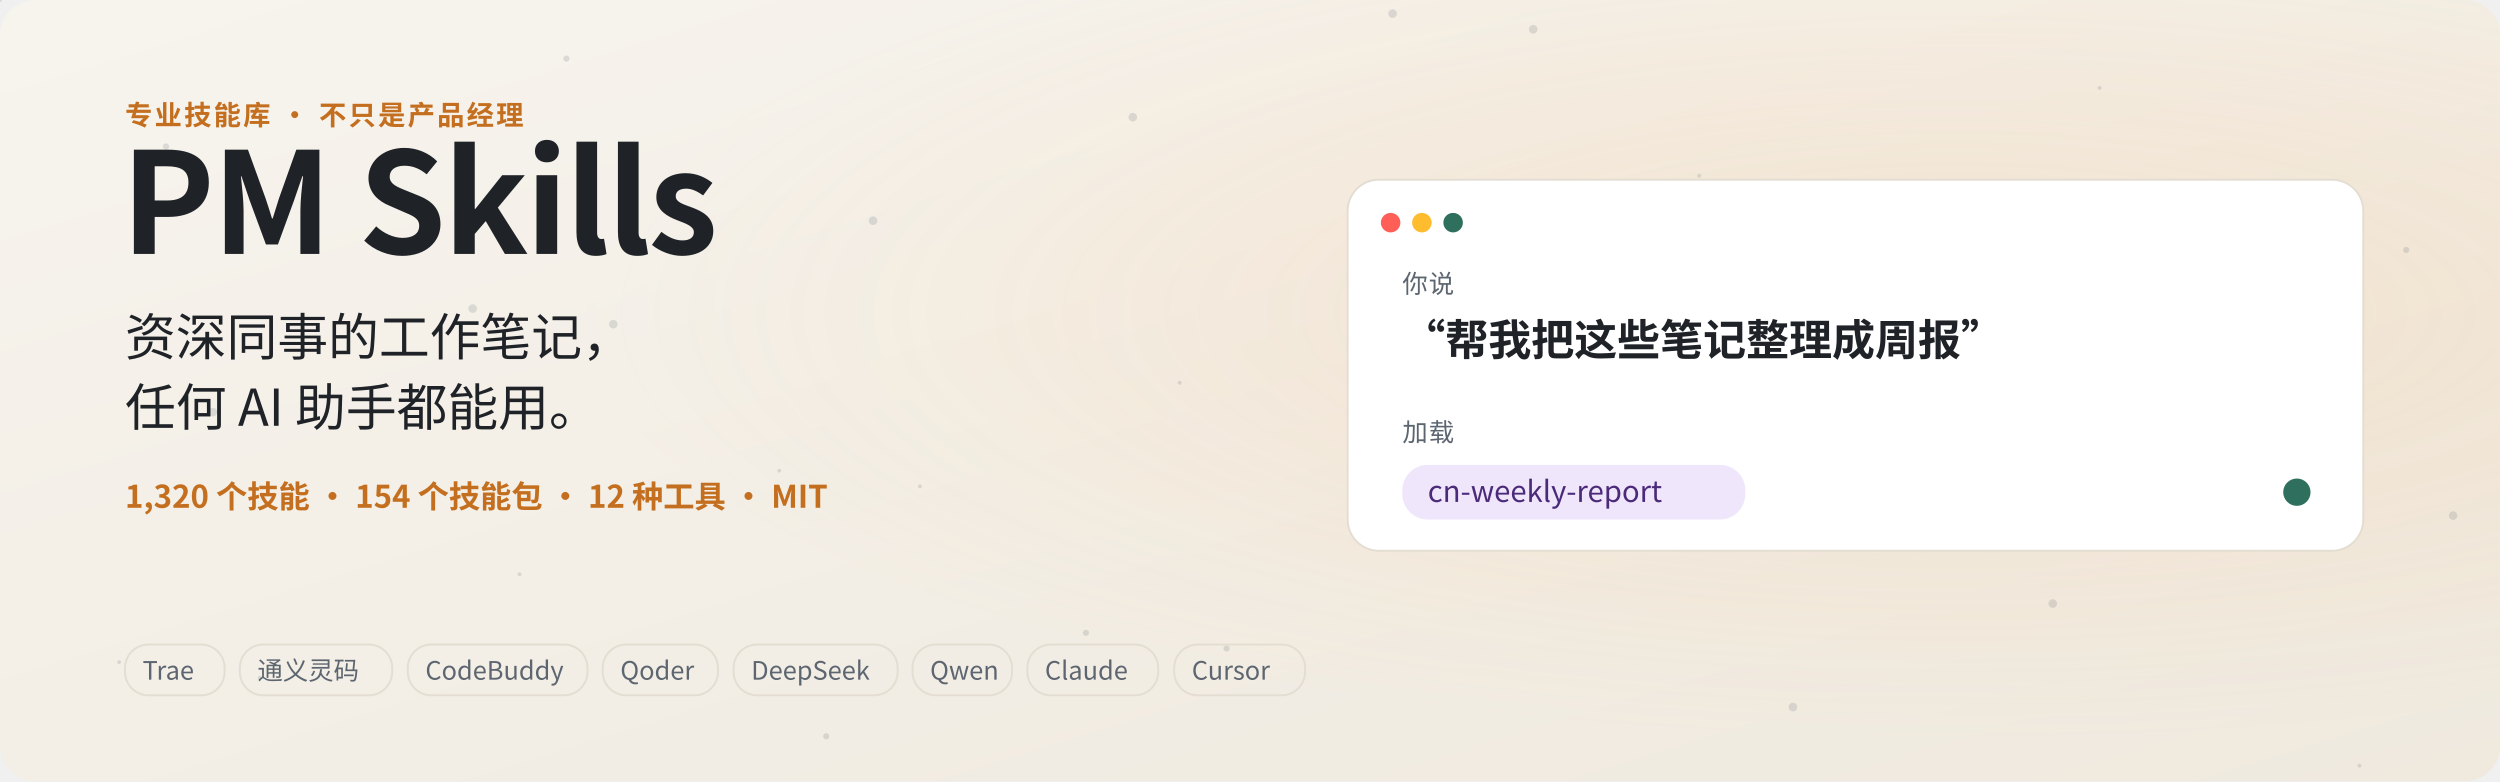
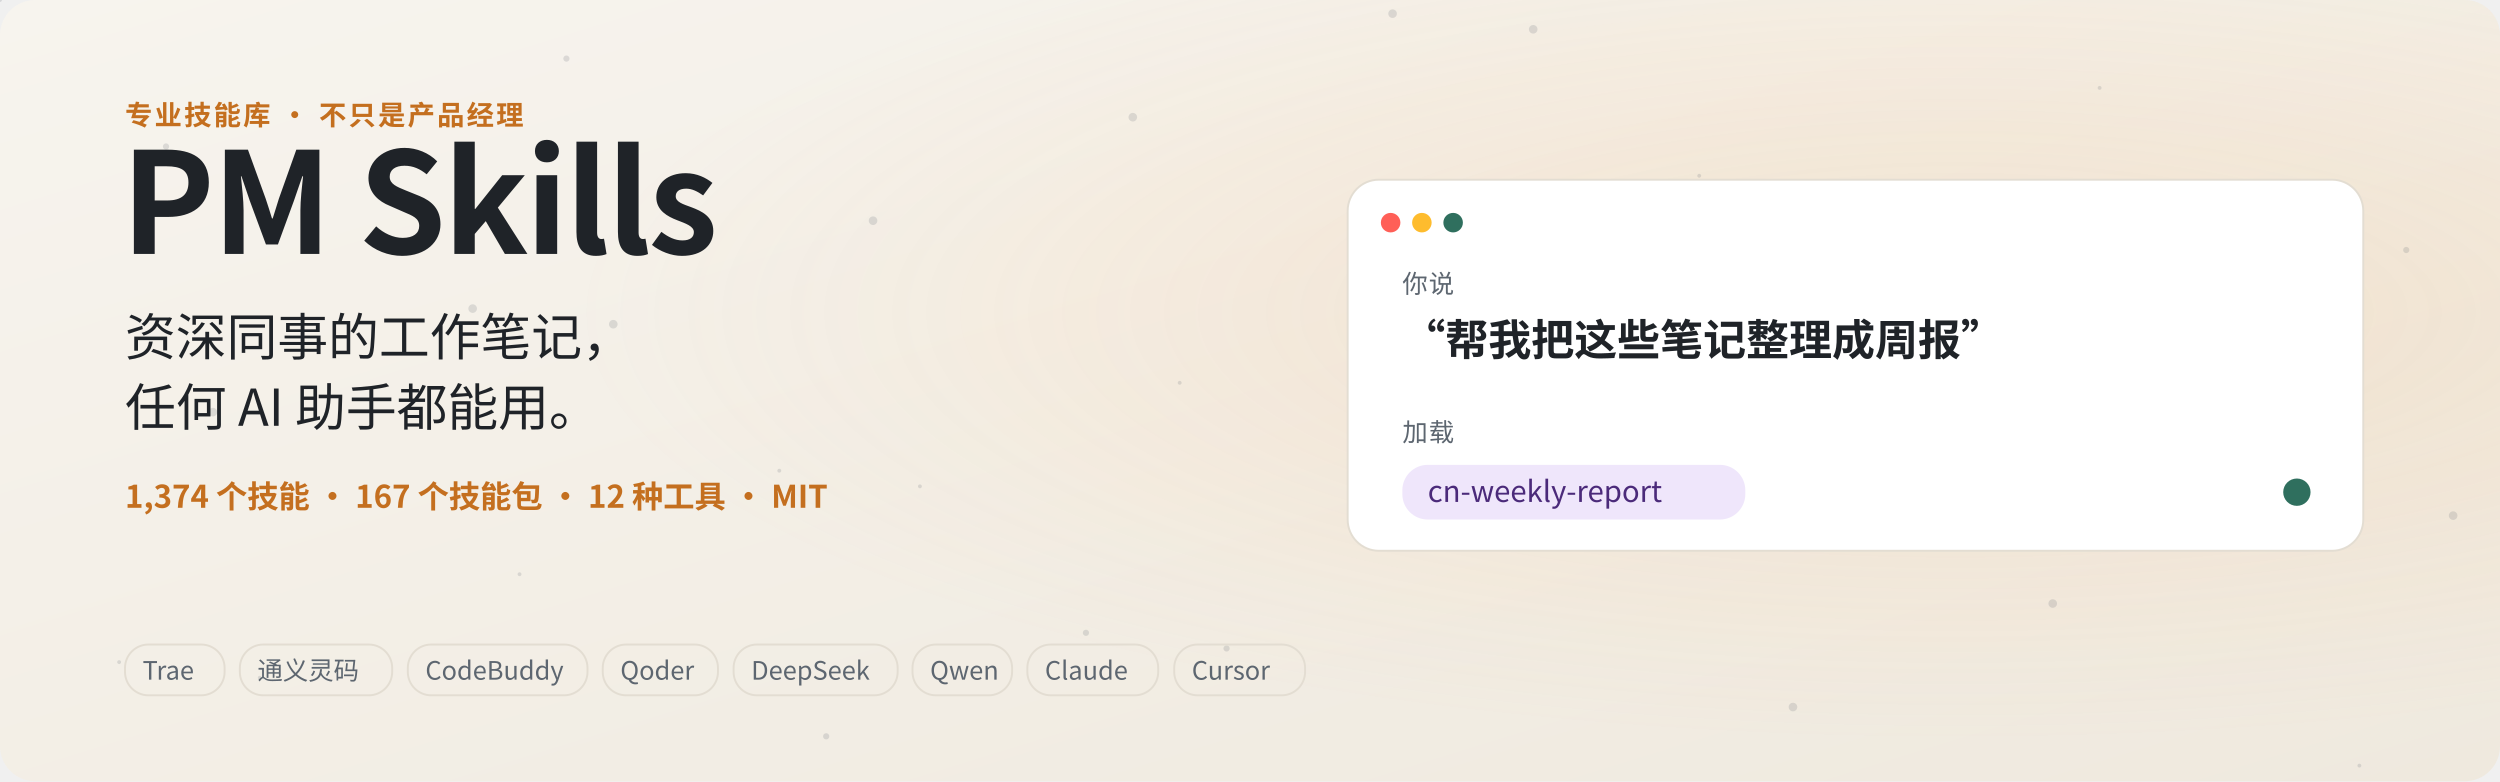
- <svg xmlns="http://www.w3.org/2000/svg" width="1280" height="400" viewBox="0 0 1280 400" role="img" aria-label="PM Skills：1,320 个专业技能，任何 AI 助手都能用">
+ <svg xmlns="http://www.w3.org/2000/svg" width="1280" height="400" viewBox="0 0 1280 400" role="img" aria-label="PM Skills：1,374 个专业技能，任何 AI 助手都能用">
  <defs>
    <radialGradient id="glow" cx="78%" cy="40%" r="55%">
      <stop offset="0" stop-color="#f2a65a" stop-opacity=".16" />
      <stop offset="1" stop-color="#f2a65a" stop-opacity="0" />
    </radialGradient>
    <linearGradient id="bgg" x1="0" y1="0" x2="1" y2="1">
      <stop offset="0" stop-color="#f7f4ee" />
      <stop offset="1" stop-color="#efe9de" />
    </linearGradient>
  </defs>
  <style>
text{font-family:-apple-system,BlinkMacSystemFont,"Segoe UI","PingFang SC","Hiragino Sans","Apple SD Gothic Neo","Noto Sans CJK SC","Malgun Gothic","Microsoft YaHei",sans-serif}
@keyframes s0{0%{opacity:0}2.67%{opacity:1}17.33%{opacity:1}20%{opacity:0}100%{opacity:0}}.s0{opacity:1;animation:s0 15s infinite}@keyframes s1{0%{opacity:0}20%{opacity:0}22.67%{opacity:1}37.33%{opacity:1}40%{opacity:0}100%{opacity:0}}.s1{opacity:0;animation:s1 15s infinite}@keyframes s2{0%{opacity:0}40%{opacity:0}42.67%{opacity:1}57.33%{opacity:1}60%{opacity:0}100%{opacity:0}}.s2{opacity:0;animation:s2 15s infinite}@keyframes s3{0%{opacity:0}60%{opacity:0}62.67%{opacity:1}77.33%{opacity:1}80%{opacity:0}100%{opacity:0}}.s3{opacity:0;animation:s3 15s infinite}@keyframes s4{0%{opacity:0}80%{opacity:0}82.67%{opacity:1}97.33%{opacity:1}100%{opacity:0}100%{opacity:0}}.s4{opacity:0;animation:s4 15s infinite}
@keyframes pulse{0%,100%{opacity:.55}50%{opacity:1}}.pulse{animation:pulse 3s ease-in-out infinite}
@keyframes rise{from{opacity:0;transform:translateY(8px)}to{opacity:1;transform:none}}.rise{animation:rise .9s ease-out both}
@media (prefers-reduced-motion: reduce){.s0{animation:none;opacity:1}.s1{animation:none;opacity:0}.s2{animation:none;opacity:0}.s3{animation:none;opacity:0}.s4{animation:none;opacity:0}.pulse,.rise{animation:none;opacity:1}}
</style>
  <rect width="1280" height="400" rx="18" fill="url(#bgg)" />
  <rect width="1280" height="400" rx="18" fill="url(#glow)" />
  <circle cx="0" cy="0" r="1" fill="#5d6670" opacity=".18" />
  <circle cx="157" cy="83" r="1.6" fill="#5d6670" opacity=".18" />
  <circle cx="314" cy="166" r="2.2" fill="#5d6670" opacity=".18" />
  <circle cx="471" cy="249" r="1" fill="#5d6670" opacity=".18" />
  <circle cx="628" cy="332" r="1.6" fill="#5d6670" opacity=".18" />
  <circle cx="785" cy="15" r="2.2" fill="#5d6670" opacity=".18" />
  <circle cx="942" cy="98" r="1" fill="#5d6670" opacity=".18" />
  <circle cx="1099" cy="181" r="1.6" fill="#5d6670" opacity=".18" />
  <circle cx="1256" cy="264" r="2.2" fill="#5d6670" opacity=".18" />
  <circle cx="133" cy="347" r="1" fill="#5d6670" opacity=".18" />
  <circle cx="290" cy="30" r="1.6" fill="#5d6670" opacity=".18" />
  <circle cx="447" cy="113" r="2.2" fill="#5d6670" opacity=".18" />
  <circle cx="604" cy="196" r="1" fill="#5d6670" opacity=".18" />
  <circle cx="761" cy="279" r="1.6" fill="#5d6670" opacity=".18" />
  <circle cx="918" cy="362" r="2.2" fill="#5d6670" opacity=".18" />
  <circle cx="1075" cy="45" r="1" fill="#5d6670" opacity=".18" />
  <circle cx="1232" cy="128" r="1.6" fill="#5d6670" opacity=".18" />
  <circle cx="109" cy="211" r="2.2" fill="#5d6670" opacity=".18" />
  <circle cx="266" cy="294" r="1" fill="#5d6670" opacity=".18" />
  <circle cx="423" cy="377" r="1.6" fill="#5d6670" opacity=".18" />
  <circle cx="580" cy="60" r="2.2" fill="#5d6670" opacity=".18" />
  <circle cx="737" cy="143" r="1" fill="#5d6670" opacity=".18" />
  <circle cx="894" cy="226" r="1.6" fill="#5d6670" opacity=".18" />
  <circle cx="1051" cy="309" r="2.2" fill="#5d6670" opacity=".18" />
  <circle cx="1208" cy="392" r="1" fill="#5d6670" opacity=".18" />
  <circle cx="85" cy="75" r="1.6" fill="#5d6670" opacity=".18" />
  <circle cx="242" cy="158" r="2.2" fill="#5d6670" opacity=".18" />
  <circle cx="399" cy="241" r="1" fill="#5d6670" opacity=".18" />
  <circle cx="556" cy="324" r="1.6" fill="#5d6670" opacity=".18" />
  <circle cx="713" cy="7" r="2.2" fill="#5d6670" opacity=".18" />
  <circle cx="870" cy="90" r="1" fill="#5d6670" opacity=".18" />
  <circle cx="1027" cy="173" r="1.6" fill="#5d6670" opacity=".18" />
  <circle cx="1184" cy="256" r="2.2" fill="#5d6670" opacity=".18" />
  <circle cx="61" cy="339" r="1" fill="#5d6670" opacity=".18" />
  <g class="rise">
    <text x="64" y="64" font-size="14" font-weight="700" fill="#c46f1f" letter-spacing=".08em">专业技能库 · 不只是产品经理</text>
    <text x="62" y="130" font-size="72" font-weight="800" fill="#1f2328" letter-spacing="-.02em">PM Skills</text>
    <text x="64" y="182" font-size="26" fill="#1f2328">资深同事的工作笔记，</text>
    <text x="64" y="218" font-size="26" fill="#1f2328">任何 AI 助手都能用。</text>
-     <text x="64" y="260" font-size="16" font-weight="600" fill="#c46f1f">1,320 个技能 · 154 个技能包 · 12 种工具 · MIT</text>
+     <text x="64" y="260" font-size="16" font-weight="600" fill="#c46f1f">1,374 个技能 · 167 个技能包 · 12 种工具 · MIT</text>
  </g>
  <rect x="64" y="330" rx="12" height="26" width="51" fill="none" stroke="#e3ddd2" />
  <text x="73" y="348" font-size="13" fill="#5d6670">Trae</text>
  <rect x="122.8" y="330" rx="12" height="26" width="78" fill="none" stroke="#e3ddd2" />
  <text x="131.8" y="348" font-size="13" fill="#5d6670">通义灵码</text>
  <rect x="208.8" y="330" rx="12" height="26" width="92" fill="none" stroke="#e3ddd2" />
  <text x="217.8" y="348" font-size="13" fill="#5d6670">CodeBuddy</text>
  <rect x="308.6" y="330" rx="12" height="26" width="59" fill="none" stroke="#e3ddd2" />
  <text x="317.6" y="348" font-size="13" fill="#5d6670">Qoder</text>
  <rect x="375.6" y="330" rx="12" height="26" width="84" fill="none" stroke="#e3ddd2" />
  <text x="384.6" y="348" font-size="13" fill="#5d6670">DeepSeek</text>
  <rect x="467.2" y="330" rx="12" height="26" width="51" fill="none" stroke="#e3ddd2" />
  <text x="476.2" y="348" font-size="13" fill="#5d6670">Qwen</text>
  <rect x="526" y="330" rx="12" height="26" width="67" fill="none" stroke="#e3ddd2" />
  <text x="535" y="348" font-size="13" fill="#5d6670">Claude</text>
  <rect x="601.2" y="330" rx="12" height="26" width="67" fill="none" stroke="#e3ddd2" />
  <text x="610.2" y="348" font-size="13" fill="#5d6670">Cursor</text>
  <g>
    <rect x="690" y="92" width="520" height="190" rx="16" fill="#ffffff" stroke="#e3ddd2" />
    <circle cx="712" cy="114" r="5" fill="#ff5f57" />
    <circle cx="728" cy="114" r="5" fill="#febc2e" />
    <circle class="pulse" cx="744" cy="114" r="5" fill="#2f6f5e" />
    <g class="s0">
      <text x="718" y="150" font-size="13" fill="#5d6670" letter-spacing=".04em">你说</text>
      <text x="718" y="182" font-size="22" font-weight="600" fill="#1f2328">“帮我把这些笔记整理成周报”</text>
      <text x="718" y="226" font-size="13" fill="#5d6670" letter-spacing=".04em">加载</text>
      <rect x="718" y="238" rx="13" height="28" width="175.6" fill="#efe6fb" />
      <text x="731" y="257" font-size="15" font-family="ui-monospace,SFMono-Regular,Menlo,monospace" fill="#4b2a7a">cn-weekly-report</text>
      <circle cx="1176" cy="252" r="7" fill="#2f6f5e" />
    </g>
    <g class="s1">
      <text x="718" y="150" font-size="13" fill="#5d6670" letter-spacing=".04em">你说</text>
      <text x="718" y="182" font-size="22" font-weight="600" fill="#1f2328">“公司要裁我，能拿多少补偿？”</text>
      <text x="718" y="226" font-size="13" fill="#5d6670" letter-spacing=".04em">加载</text>
      <rect x="718" y="238" rx="13" height="28" width="242.8" fill="#efe6fb" />
      <text x="731" y="257" font-size="15" font-family="ui-monospace,SFMono-Regular,Menlo,monospace" fill="#4b2a7a">cn-severance-calculator</text>
      <circle cx="1176" cy="252" r="7" fill="#2f6f5e" />
    </g>
    <g class="s2">
      <text x="718" y="150" font-size="13" fill="#5d6670" letter-spacing=".04em">你说</text>
      <text x="718" y="182" font-size="22" font-weight="600" fill="#1f2328">“下周三要开家长会”</text>
      <text x="718" y="226" font-size="13" fill="#5d6670" letter-spacing=".04em">加载</text>
      <rect x="718" y="238" rx="13" height="28" width="185.2" fill="#efe6fb" />
      <text x="731" y="257" font-size="15" font-family="ui-monospace,SFMono-Regular,Menlo,monospace" fill="#4b2a7a">cn-parent-meeting</text>
      <circle cx="1176" cy="252" r="7" fill="#2f6f5e" />
    </g>
    <g class="s3">
      <text x="718" y="150" font-size="13" fill="#5d6670" letter-spacing=".04em">你说</text>
      <text x="718" y="182" font-size="22" font-weight="600" fill="#1f2328">“帮我回一封询盘”</text>
      <text x="718" y="226" font-size="13" fill="#5d6670" letter-spacing=".04em">加载</text>
      <rect x="718" y="238" rx="13" height="28" width="175.6" fill="#efe6fb" />
      <text x="731" y="257" font-size="15" font-family="ui-monospace,SFMono-Regular,Menlo,monospace" fill="#4b2a7a">cn-inquiry-reply</text>
      <circle cx="1176" cy="252" r="7" fill="#2f6f5e" />
    </g>
    <g class="s4">
      <text x="718" y="150" font-size="13" fill="#5d6670" letter-spacing=".04em">你说</text>
      <text x="718" y="182" font-size="22" font-weight="600" fill="#1f2328">“这份合同有没有坑？”</text>
      <text x="718" y="226" font-size="13" fill="#5d6670" letter-spacing=".04em">加载</text>
      <rect x="718" y="238" rx="13" height="28" width="271.6" fill="#efe6fb" />
      <text x="731" y="257" font-size="15" font-family="ui-monospace,SFMono-Regular,Menlo,monospace" fill="#4b2a7a">cn-labour-contract-decoder</text>
      <circle cx="1176" cy="252" r="7" fill="#2f6f5e" />
    </g>
  </g>
</svg>
